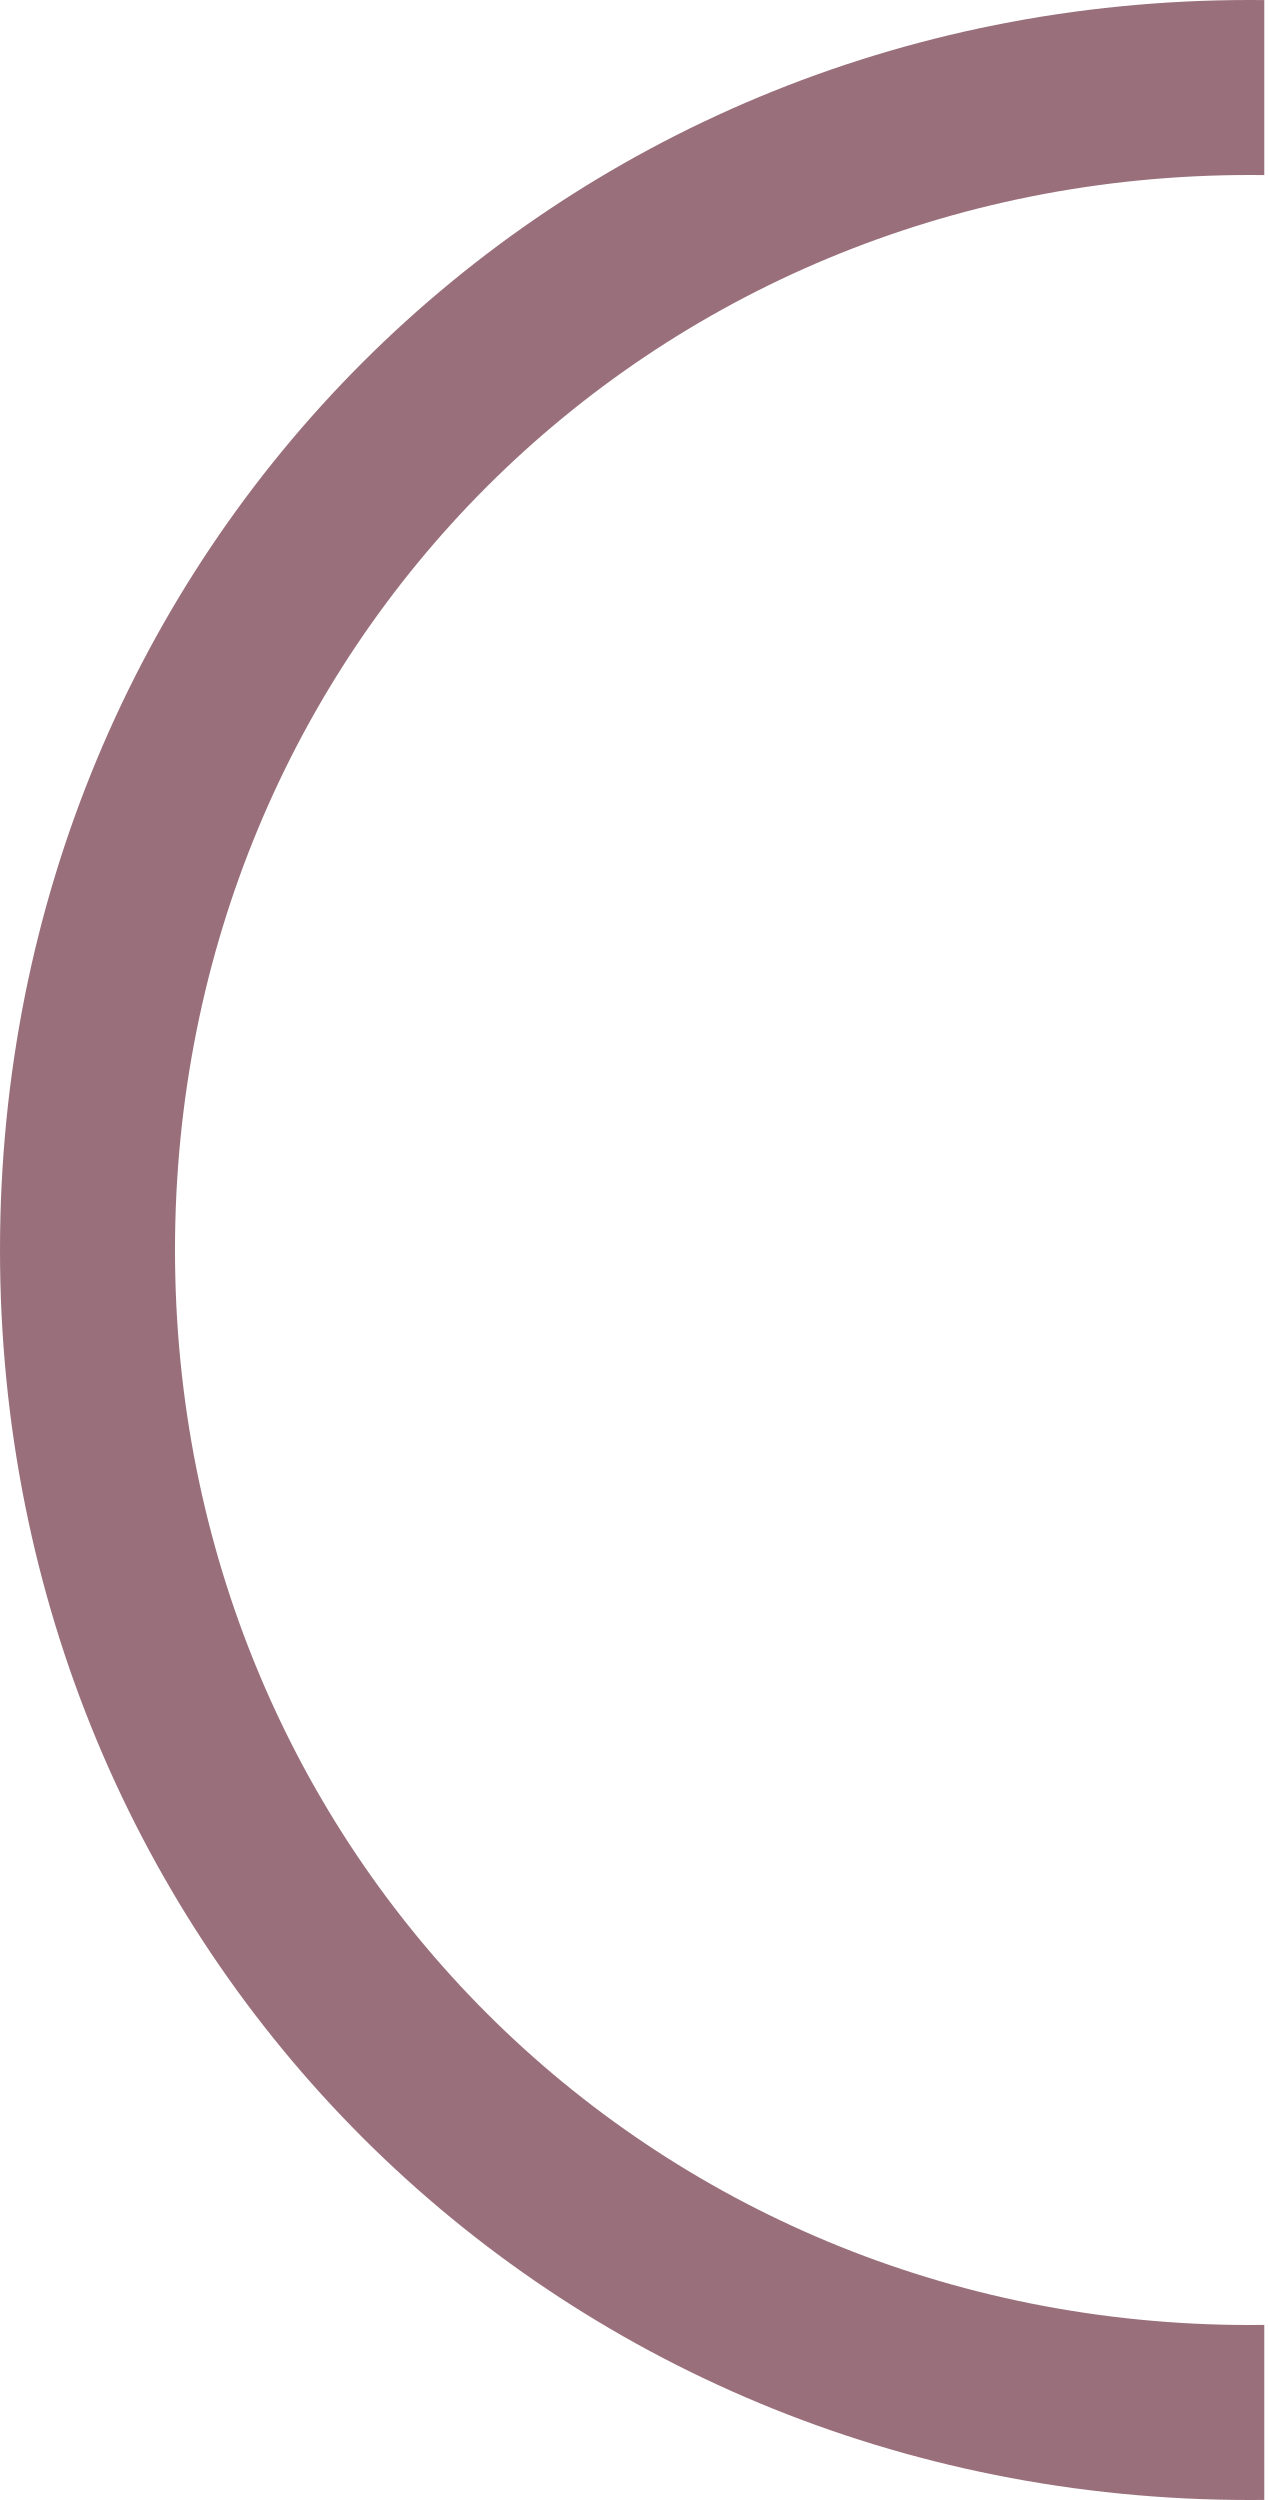
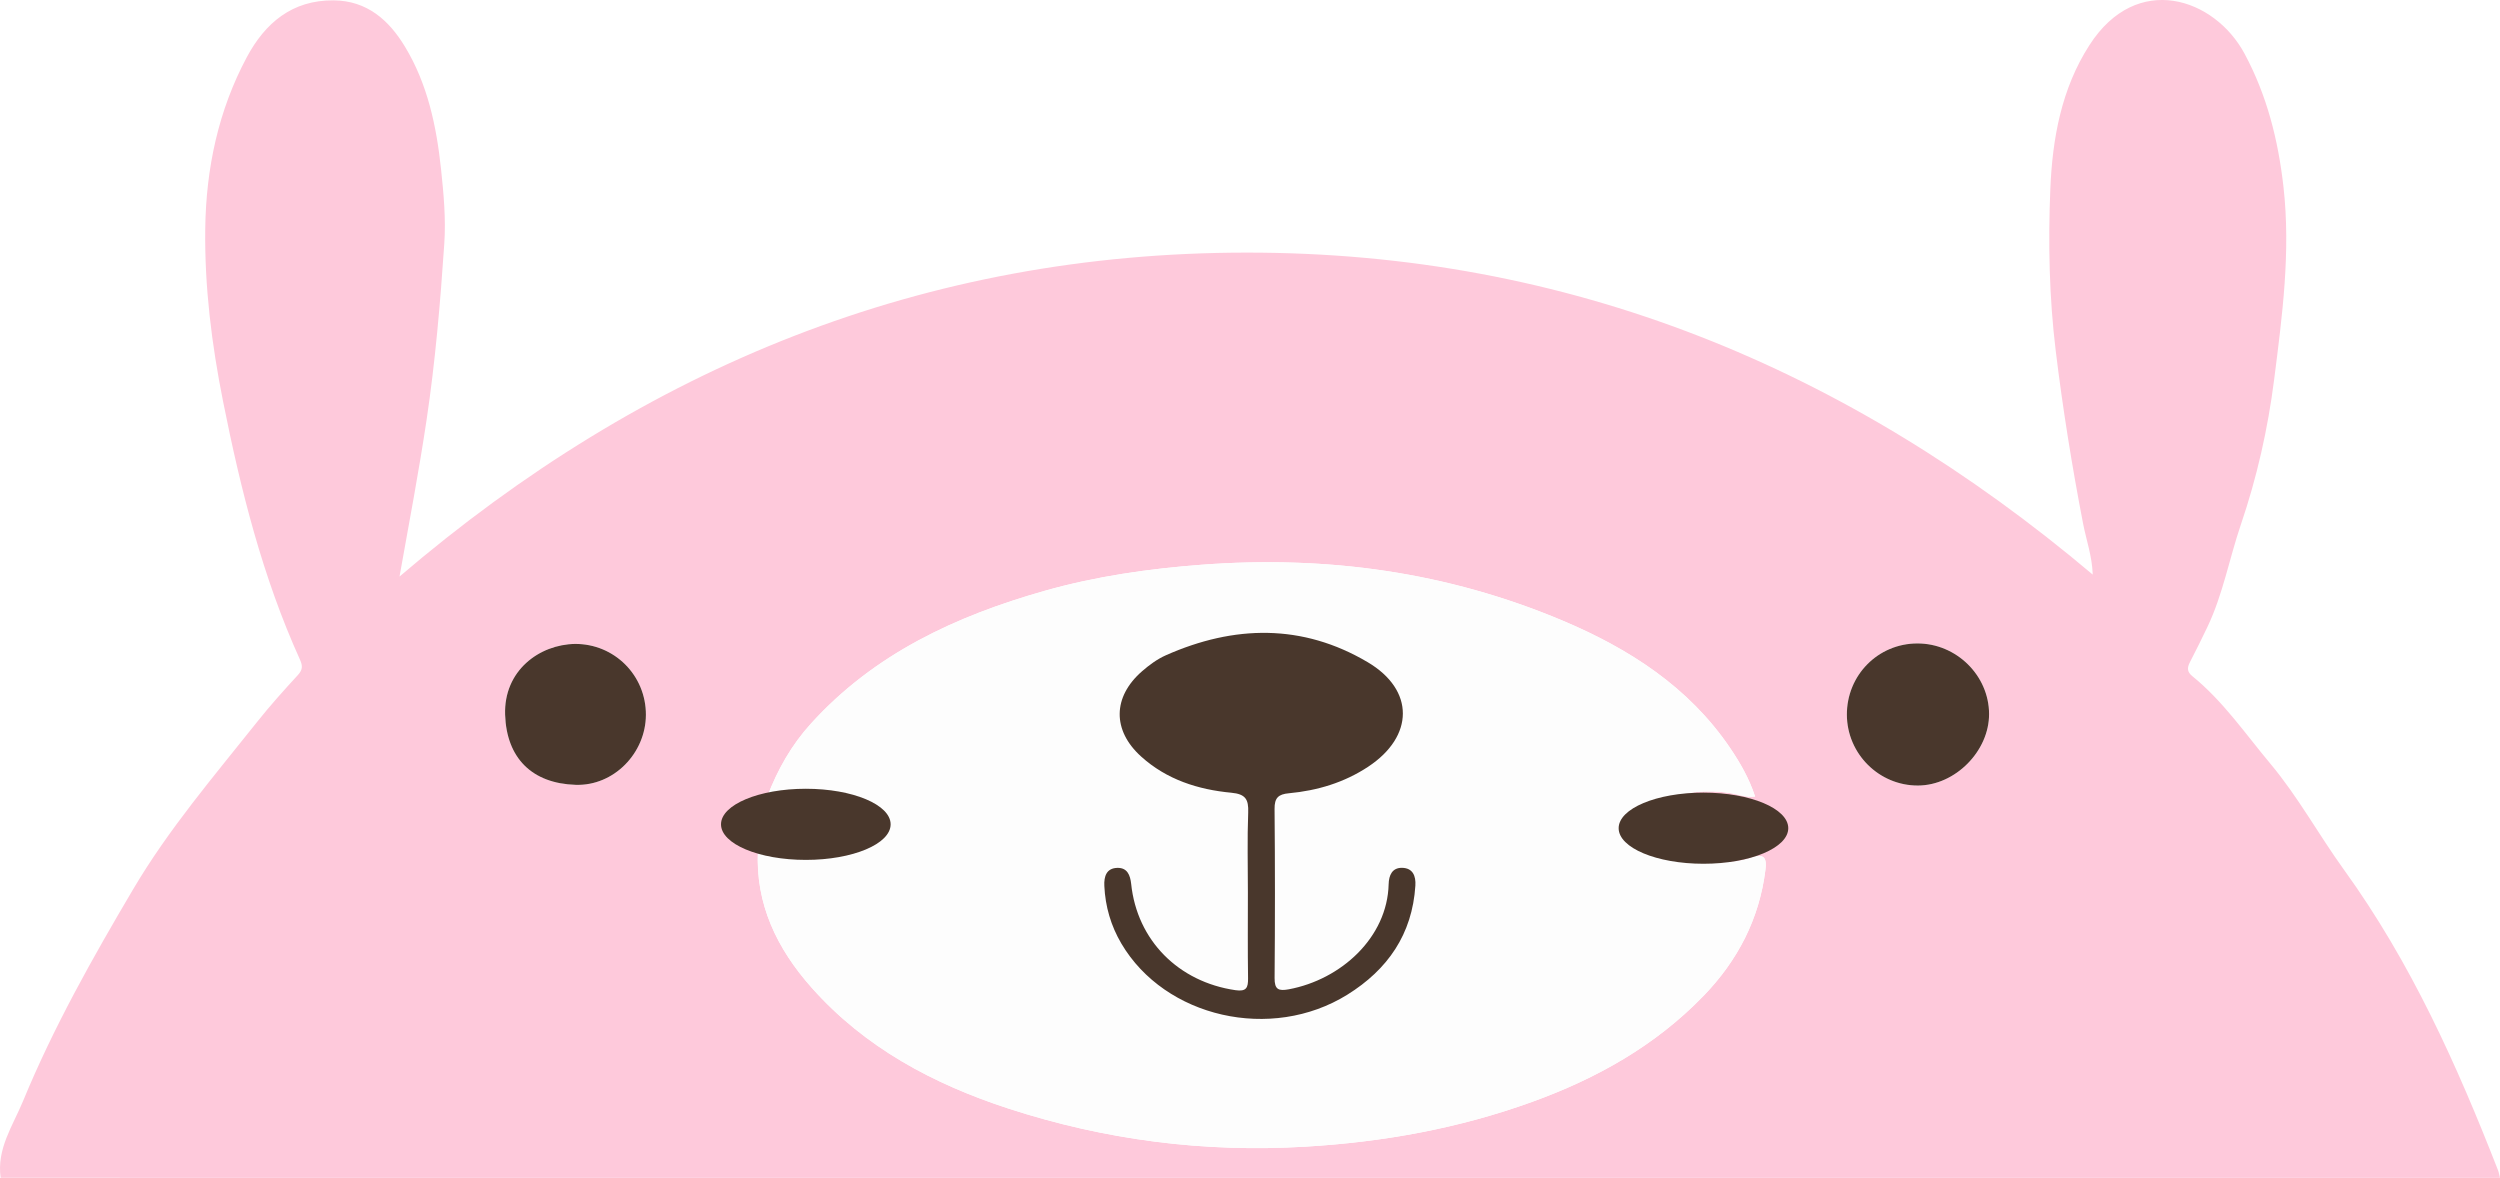
- <svg xmlns="http://www.w3.org/2000/svg" version="1.1" width="355px" height="700px">
-   <g transform="matrix(1 0 0 1 -230 -828 )">
-     <path d="M 350 49  C 351.336 49  352.669 49.008  354 49.025  L 354 0.021  C 352.669 0.007  351.335 0  350 0  C 154 0  0 154  0 350  C 0 546  154 700  350 700  C 351.335 700  352.669 699.993  354 699.979  L 354 650.975  C 352.669 650.992  351.336 651  350 651  C 181.44 651  49 518.56  49 350  C 49 181.44  181.44 49  350 49  Z " fill-rule="nonzero" fill="#996f7b" stroke="none" transform="matrix(1 0 0 1 230 828 )" />
+ <svg xmlns="http://www.w3.org/2000/svg" version="1.1" x="0px" y="0px" width="899.64px" height="423.85px" viewBox="0 0 899.64 423.85" style="overflow:visible;enable-background:new 0 0 899.64 423.85;" xml:space="preserve">
+   <style type="text/css">
+ 	.st0{fill:#FEC9DB;}
+ 	.st1{fill:#FDFDFD;}
+ 	.st2{fill:#49372C;}
+ </style>
+   <defs>
+ </defs>
+   <g>
+     <path class="st0" d="M0.24,423.85c-1.5-10.42,4.4-18.77,8.06-27.64c10.94-26.54,24.99-51.44,39.58-76.15   c12.85-21.76,29.11-40.74,44.69-60.33c4.62-5.81,9.6-11.35,14.63-16.82c1.75-1.9,1.74-3.33,0.74-5.55   c-13.45-29.7-21.3-61-27.66-92.87c-4.12-20.64-6.7-41.33-6.42-62.27c0.29-21.57,4.69-42.45,14.95-61.63   c6.57-12.29,16.3-20.59,31.24-20.46c12.06,0.1,19.92,7.15,25.67,16.65c8.16,13.47,11.35,28.63,12.99,44.08   c0.94,8.9,1.78,17.86,1.17,26.84c-1.43,21.25-3.24,42.44-6.39,63.53c-2.74,18.36-6.21,36.58-9.72,56.25   c88.48-75.69,189-116.54,304.87-116.58c115.88-0.04,216.14,41.37,304.44,115.87c-0.22-6.67-2.34-12.49-3.49-18.46   c-3.97-20.54-7.27-41.16-9.81-61.94c-2.37-19.42-2.76-38.87-1.96-58.3c0.75-18.18,3.97-36.12,14.07-51.82   c17.07-26.57,45.07-16.95,55.82,3.06c8.08,15.05,12.1,31.02,14.01,47.92c2.64,23.38-0.43,46.33-3.36,69.37   c-2.26,17.81-6.21,35.26-11.97,52.17c-4.17,12.24-6.44,25.1-12.04,36.85c-2.03,4.27-4.14,8.5-6.31,12.7   c-1.01,1.96-1.04,3.44,0.86,4.98c11.06,8.96,19.05,20.7,28.08,31.49c9.99,11.93,17.45,25.65,26.53,38.22   c24,33.22,40.62,70.18,55.41,108.1c0.34,0.88,0.48,1.83,0.71,2.75C599.84,423.85,300.04,423.85,0.24,423.85z M635.34,303.19   c-1.96-0.3-3.72,0.44-5.58,0.89c-9.61,2.34-19.3,2.19-28.85-0.08c-6.75-1.6-7.65-3.82-5.86-10.63c0.12-0.44-0.78-1.14-1.2-1.72   c0.51-2.55,2.83-3.02,4.69-3.74c7.81-3.04,15.89-3.83,24.18-2.51c2.87,0.46,5.68,1.68,8.87,1.22c-2.16-6.53-5.37-12.11-8.99-17.46   c-14.94-22.04-36.44-35.77-60.29-45.83c-41.48-17.49-84.88-23.5-129.78-20.11c-19.25,1.45-38.21,4.16-56.73,9.43   c-31.85,9.05-61.2,22.63-83.96,47.74c-6.94,7.66-11.94,16.38-15.79,26.45c2.52-0.08,4.47-1.71,6.03,0.3   c-2.15,2-4.78,2.54-7.61,2.94c-3.92,0.56-7.14,2.83-8.3,6.59c-1.01,3.28,1.28,5.5,4.18,7.03c0.95,0.5,1.62,1.54,2.42,2.34   c-0.98,19.32,6.9,35.38,19.25,49.31c19.15,21.61,43.86,34.76,70.89,43.57c34.71,11.31,70.27,15.9,106.92,13.71   c28.02-1.67,55.12-6.56,81.46-16.09c23.26-8.42,44.41-20.24,61.75-38.18c12.28-12.7,20.08-27.67,22.27-45.35   c0.46-3.73-0.08-6.15-4.88-4.43c-7.39,2.63-15.11,1.65-22.74,1.62c-1.61-0.01-3.09-0.24-3.54-2.16c3.96-0.05,7.92-0.14,11.87-0.14   c6.85,0,13.68-0.04,19.45-4.6c4.3-1.69,5.01-4.51,2.92-8.24C638.58,298.19,635.77,300.28,635.34,303.19z M690.24,282.68   c13.38-0.07,25.6-12.39,25.55-25.76c-0.05-13.87-11.8-25.41-25.83-25.37c-14.14,0.04-25.4,11.44-25.34,25.67   C664.66,271.28,676.2,282.75,690.24,282.68z M206.94,231.72c-12.86,0.2-25.71,9.6-25.17,25.5c0.53,15.6,9.68,24.71,25.38,25.21   c13.75,0.44,25.23-11.41,25.28-25.17C232.48,243.05,221.11,231.66,206.94,231.72z M611.86,288.88c3.2,0.63,5.24,1.49,7.31-0.74   C616.78,287.3,614.88,286.96,611.86,288.88z M609.9,288.42c-2.24,0.22-3.89-0.83-5.94,1.34   C606.14,289.37,607.77,290.29,609.9,288.42z M625.49,289.1c-0.76-1.14-1.74-1.37-2.88-0.74c-0.18,0.1-0.26,0.85-0.16,0.9   C623.46,289.81,624.49,289.99,625.49,289.1z M635.7,292.17c-0.58-0.07-1.04-0.12-1.5-0.17c-0.01,0.27-0.12,0.7-0.01,0.77   c0.26,0.16,0.65,0.23,0.95,0.17C635.33,292.9,635.45,292.54,635.7,292.17z" />
+     <path class="st1" d="M282.07,287.14c-1.57-2-3.51-0.37-6.04-0.3c3.85-10.08,8.84-18.8,15.79-26.45   c22.77-25.11,52.12-38.69,83.96-47.74c18.53-5.26,37.48-7.97,56.73-9.43c44.9-3.38,88.3,2.62,129.78,20.11   c23.85,10.06,45.35,23.8,60.29,45.83c3.62,5.34,6.83,10.93,8.99,17.46c-3.18,0.45-5.99-0.77-8.87-1.22   c-8.29-1.31-16.37-0.52-24.18,2.51c-1.85,0.72-4.18,1.19-4.68,3.74c-5.02,5.89-4.41,9.94,2.33,13.46c2.48,1.3,5.3,1.97,7.96,2.93   c0.45,1.92,1.93,2.15,3.54,2.16c7.62,0.03,15.35,1.02,22.74-1.62c4.8-1.71,5.35,0.71,4.88,4.43c-2.2,17.68-9.99,32.65-22.27,45.35   c-17.34,17.94-38.49,29.77-61.75,38.18c-26.34,9.53-53.44,14.42-81.46,16.09c-36.65,2.19-72.21-2.41-106.92-13.71   c-27.03-8.81-51.74-21.95-70.89-43.57c-12.35-13.93-20.23-29.99-19.26-49.31c11.72,3.44,23.46,4.58,35.2,0.16   c3.78-1.42,7.54-3.19,8.37-7.7c0.83-4.53-3.17-5.84-5.88-7.94c-0.04-1.94-1.56-2.52-2.97-3.03c-6.92-2.47-14.08-3.07-21.37-2.57   c-1.29,0.09-2.1,0.76-2.46,1.99C283.12,287.02,282.6,287.08,282.07,287.14z M449.06,321.08c0,10.33-0.09,20.67,0.05,31   c0.04,3.38-0.62,4.8-4.53,4.24c-20.52-2.97-35.4-17.92-37.53-38.22c-0.34-3.23-1.43-5.89-4.97-5.79c-3.94,0.1-4.85,3.07-4.69,6.51   c0.36,7.4,2.36,14.32,6.12,20.71c15.72,26.69,53.97,35.42,81.32,18.42c14.53-9.03,23.39-21.76,24.49-39.24   c0.22-3.51-0.95-6.36-4.8-6.42c-3.55-0.05-4.75,2.68-4.82,5.91c-0.47,19.2-17.15,34.29-35.9,37.8c-3.69,0.69-5.17,0.12-5.14-4.06   c0.17-20.28,0.17-40.56-0.01-60.84c-0.03-3.97,1.33-5.29,5.16-5.64c10.23-0.95,19.9-3.84,28.56-9.57   c16.48-10.91,16.79-27.55-0.21-37.6c-23.49-13.89-48.06-13.39-72.64-2.48c-3.09,1.37-5.97,3.5-8.54,5.73   c-10.62,9.24-10.77,21.29-0.35,30.7c9.18,8.29,20.47,11.9,32.47,13.03c5.08,0.48,6.24,2.36,6.06,7.11   C448.8,301.94,449.06,311.52,449.06,321.08z" />
+     <path class="st2" d="M690.24,282.68c-14.03,0.07-25.57-11.39-25.63-25.46c-0.06-14.23,11.2-25.64,25.34-25.67   c14.03-0.04,25.79,11.5,25.83,25.37C715.83,270.29,703.61,282.61,690.24,282.68z" />
+     <path class="st2" d="M206.94,231.72c14.17-0.06,25.54,11.33,25.49,25.54c-0.05,13.76-11.53,25.61-25.28,25.17   c-15.7-0.5-24.85-9.61-25.38-25.21C181.23,241.32,194.08,231.92,206.94,231.72z" />
+     <path class="st2" d="M310.44,290.57c2.71,2.1,6.72,3.41,5.88,7.94c-0.83,4.51-4.59,6.28-8.37,7.7c-11.74,4.42-23.49,3.28-35.2-0.16   c-0.79-0.8-1.46-1.84-2.41-2.34c-2.9-1.53-5.18-3.75-4.18-7.03c1.16-3.76,4.38-6.03,8.3-6.59c2.83-0.41,5.46-0.94,7.61-2.94   c0.52-0.06,1.05-0.12,1.57-0.18c8.28,1.01,16.93-0.39,24.7,3.95C308.83,291.18,309.73,290.7,310.44,290.57z" />
+     <path class="st2" d="M604.14,308.04c-2.66-0.96-5.48-1.63-7.96-2.93c-6.74-3.53-7.35-7.57-2.33-13.46c0.42,0.58,1.31,1.29,1.2,1.73   c-1.79,6.81-0.89,9.03,5.86,10.63c9.55,2.27,19.24,2.42,28.85,0.08c1.86-0.45,3.62-1.19,5.58-0.89l0.13,0.11   c-5.77,4.56-12.6,4.6-19.45,4.6C612.06,307.9,608.1,307.99,604.14,308.04z" />
+     <path class="st2" d="M635.34,303.19c0.43-2.91,3.25-5.01,3.05-8.13c2.09,3.73,1.37,6.56-2.92,8.24   C635.46,303.3,635.34,303.19,635.34,303.19z" />
+     <path class="st2" d="M611.86,288.88c3.01-1.92,4.92-1.59,7.31-0.74C617.11,290.38,615.07,289.51,611.86,288.88z" />
+     <path class="st2" d="M609.9,288.42c-2.12,1.87-3.76,0.95-5.94,1.34C606.01,287.59,607.65,288.64,609.9,288.42z" />
+     <path class="st2" d="M625.49,289.1c-1.01,0.9-2.04,0.71-3.04,0.16c-0.09-0.05-0.01-0.8,0.16-0.9   C623.75,287.72,624.73,287.96,625.49,289.1z" />
+     <path class="st2" d="M635.7,292.17c-0.26,0.37-0.37,0.73-0.56,0.77c-0.3,0.07-0.69-0.01-0.95-0.17c-0.11-0.07,0-0.5,0.01-0.77   C634.66,292.05,635.12,292.1,635.7,292.17z" />
+     <path class="st2" d="M449.06,321.08c0-9.57-0.26-19.14,0.11-28.7c0.18-4.75-0.97-6.63-6.06-7.11c-12-1.13-23.29-4.73-32.47-13.03   c-10.42-9.41-10.27-21.46,0.35-30.7c2.57-2.24,5.45-4.36,8.54-5.73c24.58-10.91,49.15-11.41,72.64,2.48   c16.99,10.05,16.69,26.69,0.21,37.6c-8.66,5.73-18.33,8.62-28.56,9.57c-3.83,0.35-5.2,1.68-5.16,5.64   c0.18,20.28,0.18,40.56,0.01,60.84c-0.04,4.18,1.44,4.75,5.14,4.06c18.76-3.51,35.43-18.61,35.9-37.8   c0.08-3.23,1.27-5.96,4.82-5.91c3.85,0.06,5.03,2.9,4.8,6.42c-1.11,17.48-9.96,30.21-24.49,39.24   c-27.34,16.99-65.6,8.27-81.32-18.42c-3.76-6.39-5.77-13.3-6.12-20.71c-0.17-3.44,0.75-6.41,4.69-6.51   c3.54-0.09,4.63,2.56,4.97,5.79c2.13,20.29,17.01,35.24,37.53,38.22c3.91,0.57,4.57-0.86,4.53-4.24   C448.97,341.75,449.06,331.42,449.06,321.08z" />
+     <path class="st0" d="M310.44,290.57c-0.71,0.13-1.61,0.62-2.1,0.35c-7.76-4.34-16.42-2.94-24.7-3.95c0.36-1.23,1.18-1.9,2.46-1.99   c7.29-0.5,14.45,0.1,21.37,2.57C308.88,288.04,310.4,288.63,310.44,290.57z" />
+     <ellipse class="st2" cx="289.98" cy="296.64" rx="30.52" ry="12.8" />
+     <ellipse class="st2" cx="613" cy="298.03" rx="30.52" ry="12.8" />
  </g>
</svg>
